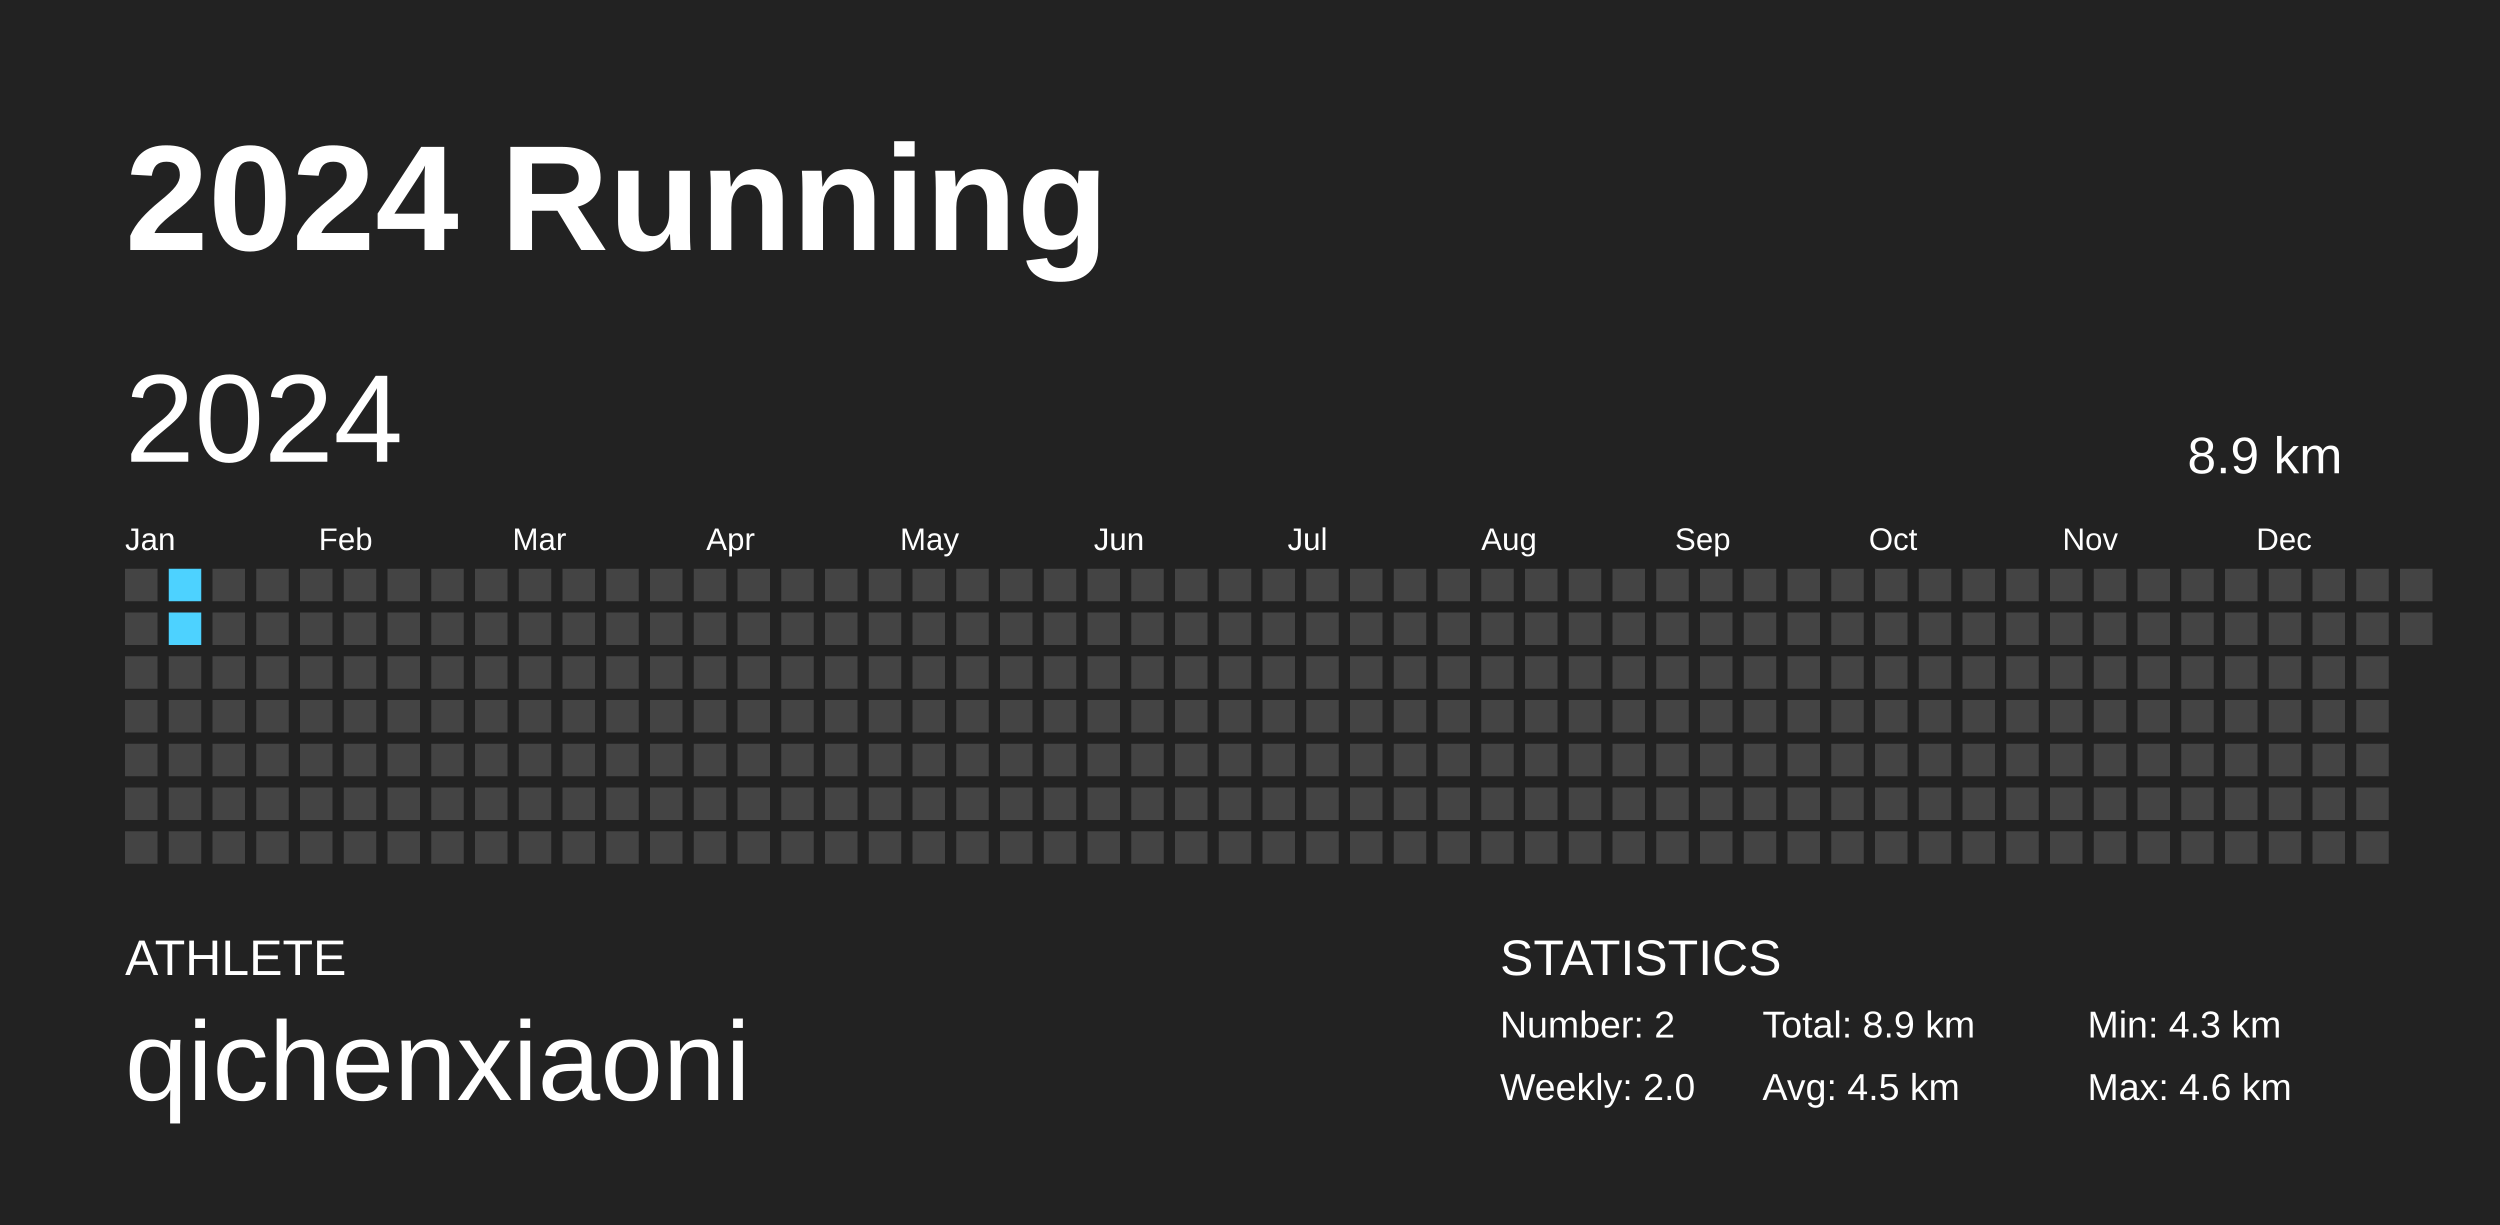
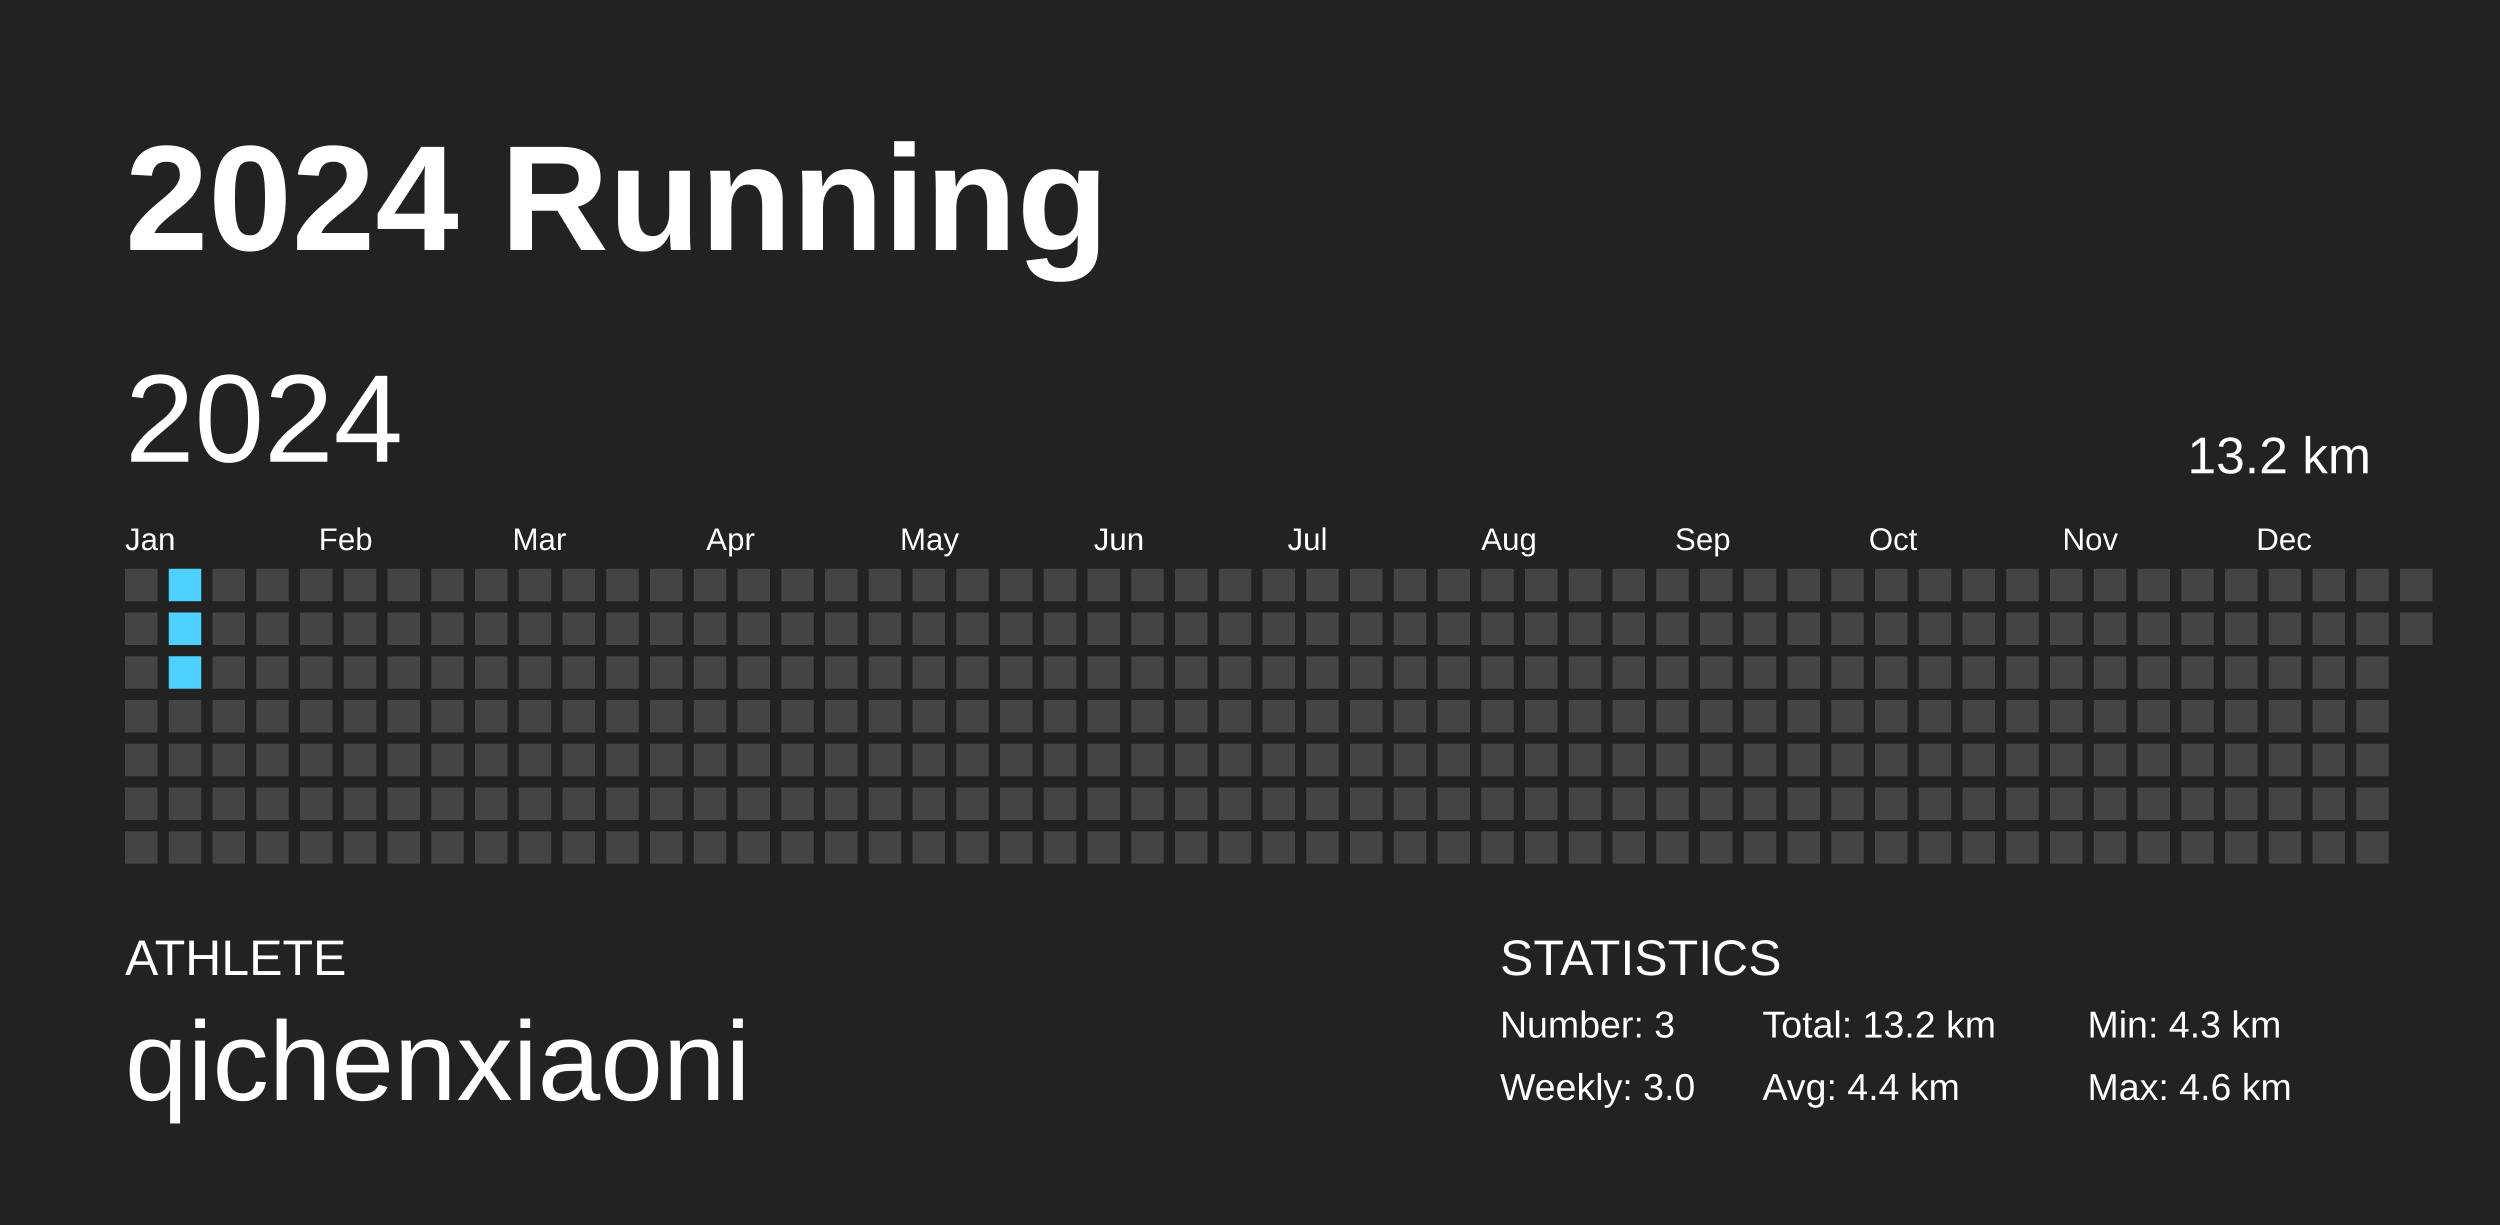
<svg xmlns="http://www.w3.org/2000/svg" baseProfile="full" height="98mm" version="1.1" viewBox="0,0,200,98" width="200mm">
  <defs />
  <rect fill="#222222" height="98" width="200" x="0" y="0" />
  <text fill="#FFFFFF" style="font-size:12px; font-family:Arial; font-weight:bold;" x="10" y="20">2024 Running</text>
  <text fill="#FFFFFF" style="font-size:4px; font-family:Arial" x="10" y="78">ATHLETE</text>
  <text fill="#FFFFFF" style="font-size:9px; font-family:Arial" x="10" y="88">qichenxiaoni</text>
  <text fill="#FFFFFF" style="font-size:4px; font-family:Arial" x="120" y="78">STATISTICS</text>
-   <text fill="#FFFFFF" style="font-size:3px; font-family:Arial" x="120" y="83">Number: 2</text>
-   <text fill="#FFFFFF" style="font-size:3px; font-family:Arial" x="120" y="88">Weekly: 2.0</text>
-   <text fill="#FFFFFF" style="font-size:3px; font-family:Arial" x="141" y="83">Total: 8.9 km</text>
-   <text fill="#FFFFFF" style="font-size:3px; font-family:Arial" x="141" y="88">Avg: 4.5 km</text>
+   <text fill="#FFFFFF" style="font-size:3px; font-family:Arial" x="120" y="83">Number: 3</text>
+   <text fill="#FFFFFF" style="font-size:3px; font-family:Arial" x="120" y="88">Weekly: 3.0</text>
+   <text fill="#FFFFFF" style="font-size:3px; font-family:Arial" x="141" y="83">Total: 13.2 km</text>
+   <text fill="#FFFFFF" style="font-size:3px; font-family:Arial" x="141" y="88">Avg: 4.4 km</text>
  <text fill="#FFFFFF" style="font-size:3px; font-family:Arial" x="167" y="83">Min: 4.3 km</text>
  <text fill="#FFFFFF" style="font-size:3px; font-family:Arial" x="167" y="88">Max: 4.6 km</text>
  <text dominant-baseline="hanging" fill="#FFFFFF" style="font-size:10.0px; font-family:Arial;" x="10" y="30">2024</text>
-   <text dominant-baseline="hanging" fill="#FFFFFF" style="font-size:4.125px; font-family:Arial;" x="175" y="35">8.9 km</text>
+   <text dominant-baseline="hanging" fill="#FFFFFF" style="font-size:4.125px; font-family:Arial;" x="175" y="35">13.2 km</text>
  <text fill="#FFFFFF" style="font-size:2.5px; font-family:Arial" x="10.0" y="44">Jan</text>
  <text fill="#FFFFFF" style="font-size:2.5px; font-family:Arial" x="25.5" y="44">Feb</text>
  <text fill="#FFFFFF" style="font-size:2.5px; font-family:Arial" x="41.0" y="44">Mar</text>
  <text fill="#FFFFFF" style="font-size:2.5px; font-family:Arial" x="56.5" y="44">Apr</text>
  <text fill="#FFFFFF" style="font-size:2.5px; font-family:Arial" x="72.0" y="44">May</text>
  <text fill="#FFFFFF" style="font-size:2.5px; font-family:Arial" x="87.5" y="44">Jun</text>
  <text fill="#FFFFFF" style="font-size:2.5px; font-family:Arial" x="103.0" y="44">Jul</text>
  <text fill="#FFFFFF" style="font-size:2.5px; font-family:Arial" x="118.5" y="44">Aug</text>
  <text fill="#FFFFFF" style="font-size:2.5px; font-family:Arial" x="134.0" y="44">Sep</text>
  <text fill="#FFFFFF" style="font-size:2.5px; font-family:Arial" x="149.5" y="44">Oct</text>
  <text fill="#FFFFFF" style="font-size:2.5px; font-family:Arial" x="165.0" y="44">Nov</text>
  <text fill="#FFFFFF" style="font-size:2.5px; font-family:Arial" x="180.5" y="44">Dec</text>
  <rect fill="#444444" height="2.6" width="2.6" x="10.0" y="45.5" />
  <rect fill="#444444" height="2.6" width="2.6" x="10.0" y="49.0" />
  <rect fill="#444444" height="2.6" width="2.6" x="10.0" y="52.5" />
  <rect fill="#444444" height="2.6" width="2.6" x="10.0" y="56.0" />
  <rect fill="#444444" height="2.6" width="2.6" x="10.0" y="59.5" />
  <rect fill="#444444" height="2.6" width="2.6" x="10.0" y="63.0" />
  <rect fill="#444444" height="2.6" width="2.6" x="10.0" y="66.5" />
  <rect fill="#4dd2ff" height="2.6" width="2.6" x="13.5" y="45.5" />
  <rect fill="#4dd2ff" height="2.6" width="2.6" x="13.5" y="49.0" />
-   <rect fill="#444444" height="2.6" width="2.6" x="13.5" y="52.5" />
+   <rect fill="#4dd2ff" height="2.6" width="2.6" x="13.5" y="52.5" />
  <rect fill="#444444" height="2.6" width="2.6" x="13.5" y="56.0" />
  <rect fill="#444444" height="2.6" width="2.6" x="13.5" y="59.5" />
  <rect fill="#444444" height="2.6" width="2.6" x="13.5" y="63.0" />
  <rect fill="#444444" height="2.6" width="2.6" x="13.5" y="66.5" />
  <rect fill="#444444" height="2.6" width="2.6" x="17.0" y="45.5" />
  <rect fill="#444444" height="2.6" width="2.6" x="17.0" y="49.0" />
  <rect fill="#444444" height="2.6" width="2.6" x="17.0" y="52.5" />
  <rect fill="#444444" height="2.6" width="2.6" x="17.0" y="56.0" />
  <rect fill="#444444" height="2.6" width="2.6" x="17.0" y="59.5" />
  <rect fill="#444444" height="2.6" width="2.6" x="17.0" y="63.0" />
  <rect fill="#444444" height="2.6" width="2.6" x="17.0" y="66.5" />
  <rect fill="#444444" height="2.6" width="2.6" x="20.5" y="45.5" />
  <rect fill="#444444" height="2.6" width="2.6" x="20.5" y="49.0" />
  <rect fill="#444444" height="2.6" width="2.6" x="20.5" y="52.5" />
  <rect fill="#444444" height="2.6" width="2.6" x="20.5" y="56.0" />
  <rect fill="#444444" height="2.6" width="2.6" x="20.5" y="59.5" />
  <rect fill="#444444" height="2.6" width="2.6" x="20.5" y="63.0" />
  <rect fill="#444444" height="2.6" width="2.6" x="20.5" y="66.5" />
  <rect fill="#444444" height="2.6" width="2.6" x="24.0" y="45.5" />
  <rect fill="#444444" height="2.6" width="2.6" x="24.0" y="49.0" />
  <rect fill="#444444" height="2.6" width="2.6" x="24.0" y="52.5" />
  <rect fill="#444444" height="2.6" width="2.6" x="24.0" y="56.0" />
  <rect fill="#444444" height="2.6" width="2.6" x="24.0" y="59.5" />
  <rect fill="#444444" height="2.6" width="2.6" x="24.0" y="63.0" />
  <rect fill="#444444" height="2.6" width="2.6" x="24.0" y="66.5" />
  <rect fill="#444444" height="2.6" width="2.6" x="27.5" y="45.5" />
  <rect fill="#444444" height="2.6" width="2.6" x="27.5" y="49.0" />
  <rect fill="#444444" height="2.6" width="2.6" x="27.5" y="52.5" />
  <rect fill="#444444" height="2.6" width="2.6" x="27.5" y="56.0" />
  <rect fill="#444444" height="2.6" width="2.6" x="27.5" y="59.5" />
  <rect fill="#444444" height="2.6" width="2.6" x="27.5" y="63.0" />
  <rect fill="#444444" height="2.6" width="2.6" x="27.5" y="66.5" />
  <rect fill="#444444" height="2.6" width="2.6" x="31.0" y="45.5" />
  <rect fill="#444444" height="2.6" width="2.6" x="31.0" y="49.0" />
  <rect fill="#444444" height="2.6" width="2.6" x="31.0" y="52.5" />
  <rect fill="#444444" height="2.6" width="2.6" x="31.0" y="56.0" />
  <rect fill="#444444" height="2.6" width="2.6" x="31.0" y="59.5" />
  <rect fill="#444444" height="2.6" width="2.6" x="31.0" y="63.0" />
  <rect fill="#444444" height="2.6" width="2.6" x="31.0" y="66.5" />
  <rect fill="#444444" height="2.6" width="2.6" x="34.5" y="45.5" />
  <rect fill="#444444" height="2.6" width="2.6" x="34.5" y="49.0" />
  <rect fill="#444444" height="2.6" width="2.6" x="34.5" y="52.5" />
  <rect fill="#444444" height="2.6" width="2.6" x="34.5" y="56.0" />
  <rect fill="#444444" height="2.6" width="2.6" x="34.5" y="59.5" />
  <rect fill="#444444" height="2.6" width="2.6" x="34.5" y="63.0" />
  <rect fill="#444444" height="2.6" width="2.6" x="34.5" y="66.5" />
  <rect fill="#444444" height="2.6" width="2.6" x="38.0" y="45.5" />
  <rect fill="#444444" height="2.6" width="2.6" x="38.0" y="49.0" />
  <rect fill="#444444" height="2.6" width="2.6" x="38.0" y="52.5" />
  <rect fill="#444444" height="2.6" width="2.6" x="38.0" y="56.0" />
  <rect fill="#444444" height="2.6" width="2.6" x="38.0" y="59.5" />
  <rect fill="#444444" height="2.6" width="2.6" x="38.0" y="63.0" />
  <rect fill="#444444" height="2.6" width="2.6" x="38.0" y="66.5" />
  <rect fill="#444444" height="2.6" width="2.6" x="41.5" y="45.5" />
  <rect fill="#444444" height="2.6" width="2.6" x="41.5" y="49.0" />
  <rect fill="#444444" height="2.6" width="2.6" x="41.5" y="52.5" />
  <rect fill="#444444" height="2.6" width="2.6" x="41.5" y="56.0" />
  <rect fill="#444444" height="2.6" width="2.6" x="41.5" y="59.5" />
  <rect fill="#444444" height="2.6" width="2.6" x="41.5" y="63.0" />
  <rect fill="#444444" height="2.6" width="2.6" x="41.5" y="66.5" />
  <rect fill="#444444" height="2.6" width="2.6" x="45.0" y="45.5" />
  <rect fill="#444444" height="2.6" width="2.6" x="45.0" y="49.0" />
  <rect fill="#444444" height="2.6" width="2.6" x="45.0" y="52.5" />
  <rect fill="#444444" height="2.6" width="2.6" x="45.0" y="56.0" />
  <rect fill="#444444" height="2.6" width="2.6" x="45.0" y="59.5" />
  <rect fill="#444444" height="2.6" width="2.6" x="45.0" y="63.0" />
  <rect fill="#444444" height="2.6" width="2.6" x="45.0" y="66.5" />
  <rect fill="#444444" height="2.6" width="2.6" x="48.5" y="45.5" />
  <rect fill="#444444" height="2.6" width="2.6" x="48.5" y="49.0" />
  <rect fill="#444444" height="2.6" width="2.6" x="48.5" y="52.5" />
  <rect fill="#444444" height="2.6" width="2.6" x="48.5" y="56.0" />
  <rect fill="#444444" height="2.6" width="2.6" x="48.5" y="59.5" />
  <rect fill="#444444" height="2.6" width="2.6" x="48.5" y="63.0" />
  <rect fill="#444444" height="2.6" width="2.6" x="48.5" y="66.5" />
  <rect fill="#444444" height="2.6" width="2.6" x="52.0" y="45.5" />
  <rect fill="#444444" height="2.6" width="2.6" x="52.0" y="49.0" />
  <rect fill="#444444" height="2.6" width="2.6" x="52.0" y="52.5" />
  <rect fill="#444444" height="2.6" width="2.6" x="52.0" y="56.0" />
  <rect fill="#444444" height="2.6" width="2.6" x="52.0" y="59.5" />
  <rect fill="#444444" height="2.6" width="2.6" x="52.0" y="63.0" />
  <rect fill="#444444" height="2.6" width="2.6" x="52.0" y="66.5" />
  <rect fill="#444444" height="2.6" width="2.6" x="55.5" y="45.5" />
  <rect fill="#444444" height="2.6" width="2.6" x="55.5" y="49.0" />
  <rect fill="#444444" height="2.6" width="2.6" x="55.5" y="52.5" />
  <rect fill="#444444" height="2.6" width="2.6" x="55.5" y="56.0" />
  <rect fill="#444444" height="2.6" width="2.6" x="55.5" y="59.5" />
  <rect fill="#444444" height="2.6" width="2.6" x="55.5" y="63.0" />
  <rect fill="#444444" height="2.6" width="2.6" x="55.5" y="66.5" />
  <rect fill="#444444" height="2.6" width="2.6" x="59.0" y="45.5" />
  <rect fill="#444444" height="2.6" width="2.6" x="59.0" y="49.0" />
  <rect fill="#444444" height="2.6" width="2.6" x="59.0" y="52.5" />
  <rect fill="#444444" height="2.6" width="2.6" x="59.0" y="56.0" />
  <rect fill="#444444" height="2.6" width="2.6" x="59.0" y="59.5" />
  <rect fill="#444444" height="2.6" width="2.6" x="59.0" y="63.0" />
  <rect fill="#444444" height="2.6" width="2.6" x="59.0" y="66.5" />
  <rect fill="#444444" height="2.6" width="2.6" x="62.5" y="45.5" />
  <rect fill="#444444" height="2.6" width="2.6" x="62.5" y="49.0" />
  <rect fill="#444444" height="2.6" width="2.6" x="62.5" y="52.5" />
  <rect fill="#444444" height="2.6" width="2.6" x="62.5" y="56.0" />
  <rect fill="#444444" height="2.6" width="2.6" x="62.5" y="59.5" />
  <rect fill="#444444" height="2.6" width="2.6" x="62.5" y="63.0" />
  <rect fill="#444444" height="2.6" width="2.6" x="62.5" y="66.5" />
  <rect fill="#444444" height="2.6" width="2.6" x="66.0" y="45.5" />
  <rect fill="#444444" height="2.6" width="2.6" x="66.0" y="49.0" />
  <rect fill="#444444" height="2.6" width="2.6" x="66.0" y="52.5" />
  <rect fill="#444444" height="2.6" width="2.6" x="66.0" y="56.0" />
  <rect fill="#444444" height="2.6" width="2.6" x="66.0" y="59.5" />
  <rect fill="#444444" height="2.6" width="2.6" x="66.0" y="63.0" />
  <rect fill="#444444" height="2.6" width="2.6" x="66.0" y="66.5" />
  <rect fill="#444444" height="2.6" width="2.6" x="69.5" y="45.5" />
  <rect fill="#444444" height="2.6" width="2.6" x="69.5" y="49.0" />
  <rect fill="#444444" height="2.6" width="2.6" x="69.5" y="52.5" />
  <rect fill="#444444" height="2.6" width="2.6" x="69.5" y="56.0" />
  <rect fill="#444444" height="2.6" width="2.6" x="69.5" y="59.5" />
  <rect fill="#444444" height="2.6" width="2.6" x="69.5" y="63.0" />
  <rect fill="#444444" height="2.6" width="2.6" x="69.5" y="66.5" />
  <rect fill="#444444" height="2.6" width="2.6" x="73.0" y="45.5" />
  <rect fill="#444444" height="2.6" width="2.6" x="73.0" y="49.0" />
  <rect fill="#444444" height="2.6" width="2.6" x="73.0" y="52.5" />
  <rect fill="#444444" height="2.6" width="2.6" x="73.0" y="56.0" />
  <rect fill="#444444" height="2.6" width="2.6" x="73.0" y="59.5" />
  <rect fill="#444444" height="2.6" width="2.6" x="73.0" y="63.0" />
  <rect fill="#444444" height="2.6" width="2.6" x="73.0" y="66.5" />
  <rect fill="#444444" height="2.6" width="2.6" x="76.5" y="45.5" />
  <rect fill="#444444" height="2.6" width="2.6" x="76.5" y="49.0" />
  <rect fill="#444444" height="2.6" width="2.6" x="76.5" y="52.5" />
  <rect fill="#444444" height="2.6" width="2.6" x="76.5" y="56.0" />
  <rect fill="#444444" height="2.6" width="2.6" x="76.5" y="59.5" />
  <rect fill="#444444" height="2.6" width="2.6" x="76.5" y="63.0" />
  <rect fill="#444444" height="2.6" width="2.6" x="76.5" y="66.5" />
  <rect fill="#444444" height="2.6" width="2.6" x="80.0" y="45.5" />
  <rect fill="#444444" height="2.6" width="2.6" x="80.0" y="49.0" />
  <rect fill="#444444" height="2.6" width="2.6" x="80.0" y="52.5" />
  <rect fill="#444444" height="2.6" width="2.6" x="80.0" y="56.0" />
  <rect fill="#444444" height="2.6" width="2.6" x="80.0" y="59.5" />
  <rect fill="#444444" height="2.6" width="2.6" x="80.0" y="63.0" />
  <rect fill="#444444" height="2.6" width="2.6" x="80.0" y="66.5" />
  <rect fill="#444444" height="2.6" width="2.6" x="83.5" y="45.5" />
  <rect fill="#444444" height="2.6" width="2.6" x="83.5" y="49.0" />
  <rect fill="#444444" height="2.6" width="2.6" x="83.5" y="52.5" />
  <rect fill="#444444" height="2.6" width="2.6" x="83.5" y="56.0" />
  <rect fill="#444444" height="2.6" width="2.6" x="83.5" y="59.5" />
  <rect fill="#444444" height="2.6" width="2.6" x="83.5" y="63.0" />
  <rect fill="#444444" height="2.6" width="2.6" x="83.5" y="66.5" />
  <rect fill="#444444" height="2.6" width="2.6" x="87.0" y="45.5" />
  <rect fill="#444444" height="2.6" width="2.6" x="87.0" y="49.0" />
  <rect fill="#444444" height="2.6" width="2.6" x="87.0" y="52.5" />
  <rect fill="#444444" height="2.6" width="2.6" x="87.0" y="56.0" />
  <rect fill="#444444" height="2.6" width="2.6" x="87.0" y="59.5" />
  <rect fill="#444444" height="2.6" width="2.6" x="87.0" y="63.0" />
  <rect fill="#444444" height="2.6" width="2.6" x="87.0" y="66.5" />
  <rect fill="#444444" height="2.6" width="2.6" x="90.5" y="45.5" />
  <rect fill="#444444" height="2.6" width="2.6" x="90.5" y="49.0" />
  <rect fill="#444444" height="2.6" width="2.6" x="90.5" y="52.5" />
  <rect fill="#444444" height="2.6" width="2.6" x="90.5" y="56.0" />
  <rect fill="#444444" height="2.6" width="2.6" x="90.5" y="59.5" />
  <rect fill="#444444" height="2.6" width="2.6" x="90.5" y="63.0" />
  <rect fill="#444444" height="2.6" width="2.6" x="90.5" y="66.5" />
  <rect fill="#444444" height="2.6" width="2.6" x="94.0" y="45.5" />
  <rect fill="#444444" height="2.6" width="2.6" x="94.0" y="49.0" />
  <rect fill="#444444" height="2.6" width="2.6" x="94.0" y="52.5" />
  <rect fill="#444444" height="2.6" width="2.6" x="94.0" y="56.0" />
  <rect fill="#444444" height="2.6" width="2.6" x="94.0" y="59.5" />
  <rect fill="#444444" height="2.6" width="2.6" x="94.0" y="63.0" />
  <rect fill="#444444" height="2.6" width="2.6" x="94.0" y="66.5" />
  <rect fill="#444444" height="2.6" width="2.6" x="97.5" y="45.5" />
  <rect fill="#444444" height="2.6" width="2.6" x="97.5" y="49.0" />
  <rect fill="#444444" height="2.6" width="2.6" x="97.5" y="52.5" />
  <rect fill="#444444" height="2.6" width="2.6" x="97.5" y="56.0" />
  <rect fill="#444444" height="2.6" width="2.6" x="97.5" y="59.5" />
  <rect fill="#444444" height="2.6" width="2.6" x="97.5" y="63.0" />
  <rect fill="#444444" height="2.6" width="2.6" x="97.5" y="66.5" />
  <rect fill="#444444" height="2.6" width="2.6" x="101.0" y="45.5" />
  <rect fill="#444444" height="2.6" width="2.6" x="101.0" y="49.0" />
  <rect fill="#444444" height="2.6" width="2.6" x="101.0" y="52.5" />
  <rect fill="#444444" height="2.6" width="2.6" x="101.0" y="56.0" />
  <rect fill="#444444" height="2.6" width="2.6" x="101.0" y="59.5" />
  <rect fill="#444444" height="2.6" width="2.6" x="101.0" y="63.0" />
  <rect fill="#444444" height="2.6" width="2.6" x="101.0" y="66.5" />
  <rect fill="#444444" height="2.6" width="2.6" x="104.5" y="45.5" />
  <rect fill="#444444" height="2.6" width="2.6" x="104.5" y="49.0" />
  <rect fill="#444444" height="2.6" width="2.6" x="104.5" y="52.5" />
  <rect fill="#444444" height="2.6" width="2.6" x="104.5" y="56.0" />
  <rect fill="#444444" height="2.6" width="2.6" x="104.5" y="59.5" />
  <rect fill="#444444" height="2.6" width="2.6" x="104.5" y="63.0" />
  <rect fill="#444444" height="2.6" width="2.6" x="104.5" y="66.5" />
  <rect fill="#444444" height="2.6" width="2.6" x="108.0" y="45.5" />
  <rect fill="#444444" height="2.6" width="2.6" x="108.0" y="49.0" />
  <rect fill="#444444" height="2.6" width="2.6" x="108.0" y="52.5" />
  <rect fill="#444444" height="2.6" width="2.6" x="108.0" y="56.0" />
  <rect fill="#444444" height="2.6" width="2.6" x="108.0" y="59.5" />
  <rect fill="#444444" height="2.6" width="2.6" x="108.0" y="63.0" />
  <rect fill="#444444" height="2.6" width="2.6" x="108.0" y="66.5" />
  <rect fill="#444444" height="2.6" width="2.6" x="111.5" y="45.5" />
  <rect fill="#444444" height="2.6" width="2.6" x="111.5" y="49.0" />
  <rect fill="#444444" height="2.6" width="2.6" x="111.5" y="52.5" />
  <rect fill="#444444" height="2.6" width="2.6" x="111.5" y="56.0" />
  <rect fill="#444444" height="2.6" width="2.6" x="111.5" y="59.5" />
  <rect fill="#444444" height="2.6" width="2.6" x="111.5" y="63.0" />
  <rect fill="#444444" height="2.6" width="2.6" x="111.5" y="66.5" />
  <rect fill="#444444" height="2.6" width="2.6" x="115.0" y="45.5" />
  <rect fill="#444444" height="2.6" width="2.6" x="115.0" y="49.0" />
  <rect fill="#444444" height="2.6" width="2.6" x="115.0" y="52.5" />
  <rect fill="#444444" height="2.6" width="2.6" x="115.0" y="56.0" />
  <rect fill="#444444" height="2.6" width="2.6" x="115.0" y="59.5" />
  <rect fill="#444444" height="2.6" width="2.6" x="115.0" y="63.0" />
  <rect fill="#444444" height="2.6" width="2.6" x="115.0" y="66.5" />
  <rect fill="#444444" height="2.6" width="2.6" x="118.5" y="45.5" />
  <rect fill="#444444" height="2.6" width="2.6" x="118.5" y="49.0" />
  <rect fill="#444444" height="2.6" width="2.6" x="118.5" y="52.5" />
  <rect fill="#444444" height="2.6" width="2.6" x="118.5" y="56.0" />
  <rect fill="#444444" height="2.6" width="2.6" x="118.5" y="59.5" />
  <rect fill="#444444" height="2.6" width="2.6" x="118.5" y="63.0" />
  <rect fill="#444444" height="2.6" width="2.6" x="118.5" y="66.5" />
  <rect fill="#444444" height="2.6" width="2.6" x="122.0" y="45.5" />
  <rect fill="#444444" height="2.6" width="2.6" x="122.0" y="49.0" />
  <rect fill="#444444" height="2.6" width="2.6" x="122.0" y="52.5" />
  <rect fill="#444444" height="2.6" width="2.6" x="122.0" y="56.0" />
  <rect fill="#444444" height="2.6" width="2.6" x="122.0" y="59.5" />
  <rect fill="#444444" height="2.6" width="2.6" x="122.0" y="63.0" />
  <rect fill="#444444" height="2.6" width="2.6" x="122.0" y="66.5" />
  <rect fill="#444444" height="2.6" width="2.6" x="125.5" y="45.5" />
  <rect fill="#444444" height="2.6" width="2.6" x="125.5" y="49.0" />
  <rect fill="#444444" height="2.6" width="2.6" x="125.5" y="52.5" />
  <rect fill="#444444" height="2.6" width="2.6" x="125.5" y="56.0" />
  <rect fill="#444444" height="2.6" width="2.6" x="125.5" y="59.5" />
  <rect fill="#444444" height="2.6" width="2.6" x="125.5" y="63.0" />
  <rect fill="#444444" height="2.6" width="2.6" x="125.5" y="66.5" />
  <rect fill="#444444" height="2.6" width="2.6" x="129.0" y="45.5" />
  <rect fill="#444444" height="2.6" width="2.6" x="129.0" y="49.0" />
  <rect fill="#444444" height="2.6" width="2.6" x="129.0" y="52.5" />
  <rect fill="#444444" height="2.6" width="2.6" x="129.0" y="56.0" />
  <rect fill="#444444" height="2.6" width="2.6" x="129.0" y="59.5" />
  <rect fill="#444444" height="2.6" width="2.6" x="129.0" y="63.0" />
  <rect fill="#444444" height="2.6" width="2.6" x="129.0" y="66.5" />
  <rect fill="#444444" height="2.6" width="2.6" x="132.5" y="45.5" />
  <rect fill="#444444" height="2.6" width="2.6" x="132.5" y="49.0" />
  <rect fill="#444444" height="2.6" width="2.6" x="132.5" y="52.5" />
  <rect fill="#444444" height="2.6" width="2.6" x="132.5" y="56.0" />
  <rect fill="#444444" height="2.6" width="2.6" x="132.5" y="59.5" />
  <rect fill="#444444" height="2.6" width="2.6" x="132.5" y="63.0" />
  <rect fill="#444444" height="2.6" width="2.6" x="132.5" y="66.5" />
  <rect fill="#444444" height="2.6" width="2.6" x="136.0" y="45.5" />
  <rect fill="#444444" height="2.6" width="2.6" x="136.0" y="49.0" />
  <rect fill="#444444" height="2.6" width="2.6" x="136.0" y="52.5" />
  <rect fill="#444444" height="2.6" width="2.6" x="136.0" y="56.0" />
  <rect fill="#444444" height="2.6" width="2.6" x="136.0" y="59.5" />
  <rect fill="#444444" height="2.6" width="2.6" x="136.0" y="63.0" />
  <rect fill="#444444" height="2.6" width="2.6" x="136.0" y="66.5" />
  <rect fill="#444444" height="2.6" width="2.6" x="139.5" y="45.5" />
  <rect fill="#444444" height="2.6" width="2.6" x="139.5" y="49.0" />
  <rect fill="#444444" height="2.6" width="2.6" x="139.5" y="52.5" />
  <rect fill="#444444" height="2.6" width="2.6" x="139.5" y="56.0" />
  <rect fill="#444444" height="2.6" width="2.6" x="139.5" y="59.5" />
  <rect fill="#444444" height="2.6" width="2.6" x="139.5" y="63.0" />
  <rect fill="#444444" height="2.6" width="2.6" x="139.5" y="66.5" />
  <rect fill="#444444" height="2.6" width="2.6" x="143.0" y="45.5" />
  <rect fill="#444444" height="2.6" width="2.6" x="143.0" y="49.0" />
  <rect fill="#444444" height="2.6" width="2.6" x="143.0" y="52.5" />
  <rect fill="#444444" height="2.6" width="2.6" x="143.0" y="56.0" />
  <rect fill="#444444" height="2.6" width="2.6" x="143.0" y="59.5" />
  <rect fill="#444444" height="2.6" width="2.6" x="143.0" y="63.0" />
  <rect fill="#444444" height="2.6" width="2.6" x="143.0" y="66.5" />
  <rect fill="#444444" height="2.6" width="2.6" x="146.5" y="45.5" />
  <rect fill="#444444" height="2.6" width="2.6" x="146.5" y="49.0" />
  <rect fill="#444444" height="2.6" width="2.6" x="146.5" y="52.5" />
  <rect fill="#444444" height="2.6" width="2.6" x="146.5" y="56.0" />
  <rect fill="#444444" height="2.6" width="2.6" x="146.5" y="59.5" />
  <rect fill="#444444" height="2.6" width="2.6" x="146.5" y="63.0" />
  <rect fill="#444444" height="2.6" width="2.6" x="146.5" y="66.5" />
  <rect fill="#444444" height="2.6" width="2.6" x="150.0" y="45.5" />
  <rect fill="#444444" height="2.6" width="2.6" x="150.0" y="49.0" />
  <rect fill="#444444" height="2.6" width="2.6" x="150.0" y="52.5" />
  <rect fill="#444444" height="2.6" width="2.6" x="150.0" y="56.0" />
  <rect fill="#444444" height="2.6" width="2.6" x="150.0" y="59.5" />
  <rect fill="#444444" height="2.6" width="2.6" x="150.0" y="63.0" />
  <rect fill="#444444" height="2.6" width="2.6" x="150.0" y="66.5" />
  <rect fill="#444444" height="2.6" width="2.6" x="153.5" y="45.5" />
  <rect fill="#444444" height="2.6" width="2.6" x="153.5" y="49.0" />
  <rect fill="#444444" height="2.6" width="2.6" x="153.5" y="52.5" />
  <rect fill="#444444" height="2.6" width="2.6" x="153.5" y="56.0" />
  <rect fill="#444444" height="2.6" width="2.6" x="153.5" y="59.5" />
  <rect fill="#444444" height="2.6" width="2.6" x="153.5" y="63.0" />
  <rect fill="#444444" height="2.6" width="2.6" x="153.5" y="66.5" />
  <rect fill="#444444" height="2.6" width="2.6" x="157.0" y="45.5" />
  <rect fill="#444444" height="2.6" width="2.6" x="157.0" y="49.0" />
  <rect fill="#444444" height="2.6" width="2.6" x="157.0" y="52.5" />
  <rect fill="#444444" height="2.6" width="2.6" x="157.0" y="56.0" />
  <rect fill="#444444" height="2.6" width="2.6" x="157.0" y="59.5" />
  <rect fill="#444444" height="2.6" width="2.6" x="157.0" y="63.0" />
  <rect fill="#444444" height="2.6" width="2.6" x="157.0" y="66.5" />
  <rect fill="#444444" height="2.6" width="2.6" x="160.5" y="45.5" />
  <rect fill="#444444" height="2.6" width="2.6" x="160.5" y="49.0" />
  <rect fill="#444444" height="2.6" width="2.6" x="160.5" y="52.5" />
  <rect fill="#444444" height="2.6" width="2.6" x="160.5" y="56.0" />
  <rect fill="#444444" height="2.6" width="2.6" x="160.5" y="59.5" />
  <rect fill="#444444" height="2.6" width="2.6" x="160.5" y="63.0" />
  <rect fill="#444444" height="2.6" width="2.6" x="160.5" y="66.5" />
  <rect fill="#444444" height="2.6" width="2.6" x="164.0" y="45.5" />
  <rect fill="#444444" height="2.6" width="2.6" x="164.0" y="49.0" />
  <rect fill="#444444" height="2.6" width="2.6" x="164.0" y="52.5" />
  <rect fill="#444444" height="2.6" width="2.6" x="164.0" y="56.0" />
  <rect fill="#444444" height="2.6" width="2.6" x="164.0" y="59.5" />
  <rect fill="#444444" height="2.6" width="2.6" x="164.0" y="63.0" />
  <rect fill="#444444" height="2.6" width="2.6" x="164.0" y="66.5" />
  <rect fill="#444444" height="2.6" width="2.6" x="167.5" y="45.5" />
  <rect fill="#444444" height="2.6" width="2.6" x="167.5" y="49.0" />
  <rect fill="#444444" height="2.6" width="2.6" x="167.5" y="52.5" />
  <rect fill="#444444" height="2.6" width="2.6" x="167.5" y="56.0" />
  <rect fill="#444444" height="2.6" width="2.6" x="167.5" y="59.5" />
  <rect fill="#444444" height="2.6" width="2.6" x="167.5" y="63.0" />
  <rect fill="#444444" height="2.6" width="2.6" x="167.5" y="66.5" />
  <rect fill="#444444" height="2.6" width="2.6" x="171.0" y="45.5" />
  <rect fill="#444444" height="2.6" width="2.6" x="171.0" y="49.0" />
  <rect fill="#444444" height="2.6" width="2.6" x="171.0" y="52.5" />
  <rect fill="#444444" height="2.6" width="2.6" x="171.0" y="56.0" />
  <rect fill="#444444" height="2.6" width="2.6" x="171.0" y="59.5" />
  <rect fill="#444444" height="2.6" width="2.6" x="171.0" y="63.0" />
  <rect fill="#444444" height="2.6" width="2.6" x="171.0" y="66.5" />
  <rect fill="#444444" height="2.6" width="2.6" x="174.5" y="45.5" />
  <rect fill="#444444" height="2.6" width="2.6" x="174.5" y="49.0" />
  <rect fill="#444444" height="2.6" width="2.6" x="174.5" y="52.5" />
  <rect fill="#444444" height="2.6" width="2.6" x="174.5" y="56.0" />
  <rect fill="#444444" height="2.6" width="2.6" x="174.5" y="59.5" />
  <rect fill="#444444" height="2.6" width="2.6" x="174.5" y="63.0" />
  <rect fill="#444444" height="2.6" width="2.6" x="174.5" y="66.5" />
  <rect fill="#444444" height="2.6" width="2.6" x="178.0" y="45.5" />
  <rect fill="#444444" height="2.6" width="2.6" x="178.0" y="49.0" />
  <rect fill="#444444" height="2.6" width="2.6" x="178.0" y="52.5" />
  <rect fill="#444444" height="2.6" width="2.6" x="178.0" y="56.0" />
  <rect fill="#444444" height="2.6" width="2.6" x="178.0" y="59.5" />
  <rect fill="#444444" height="2.6" width="2.6" x="178.0" y="63.0" />
  <rect fill="#444444" height="2.6" width="2.6" x="178.0" y="66.5" />
  <rect fill="#444444" height="2.6" width="2.6" x="181.5" y="45.5" />
  <rect fill="#444444" height="2.6" width="2.6" x="181.5" y="49.0" />
  <rect fill="#444444" height="2.6" width="2.6" x="181.5" y="52.5" />
  <rect fill="#444444" height="2.6" width="2.6" x="181.5" y="56.0" />
  <rect fill="#444444" height="2.6" width="2.6" x="181.5" y="59.5" />
  <rect fill="#444444" height="2.6" width="2.6" x="181.5" y="63.0" />
  <rect fill="#444444" height="2.6" width="2.6" x="181.5" y="66.5" />
  <rect fill="#444444" height="2.6" width="2.6" x="185.0" y="45.5" />
  <rect fill="#444444" height="2.6" width="2.6" x="185.0" y="49.0" />
  <rect fill="#444444" height="2.6" width="2.6" x="185.0" y="52.5" />
  <rect fill="#444444" height="2.6" width="2.6" x="185.0" y="56.0" />
  <rect fill="#444444" height="2.6" width="2.6" x="185.0" y="59.5" />
  <rect fill="#444444" height="2.6" width="2.6" x="185.0" y="63.0" />
  <rect fill="#444444" height="2.6" width="2.6" x="185.0" y="66.5" />
  <rect fill="#444444" height="2.6" width="2.6" x="188.5" y="45.5" />
  <rect fill="#444444" height="2.6" width="2.6" x="188.5" y="49.0" />
  <rect fill="#444444" height="2.6" width="2.6" x="188.5" y="52.5" />
  <rect fill="#444444" height="2.6" width="2.6" x="188.5" y="56.0" />
  <rect fill="#444444" height="2.6" width="2.6" x="188.5" y="59.5" />
  <rect fill="#444444" height="2.6" width="2.6" x="188.5" y="63.0" />
  <rect fill="#444444" height="2.6" width="2.6" x="188.5" y="66.5" />
  <rect fill="#444444" height="2.6" width="2.6" x="192.0" y="45.5" />
  <rect fill="#444444" height="2.6" width="2.6" x="192.0" y="49.0" />
</svg>
